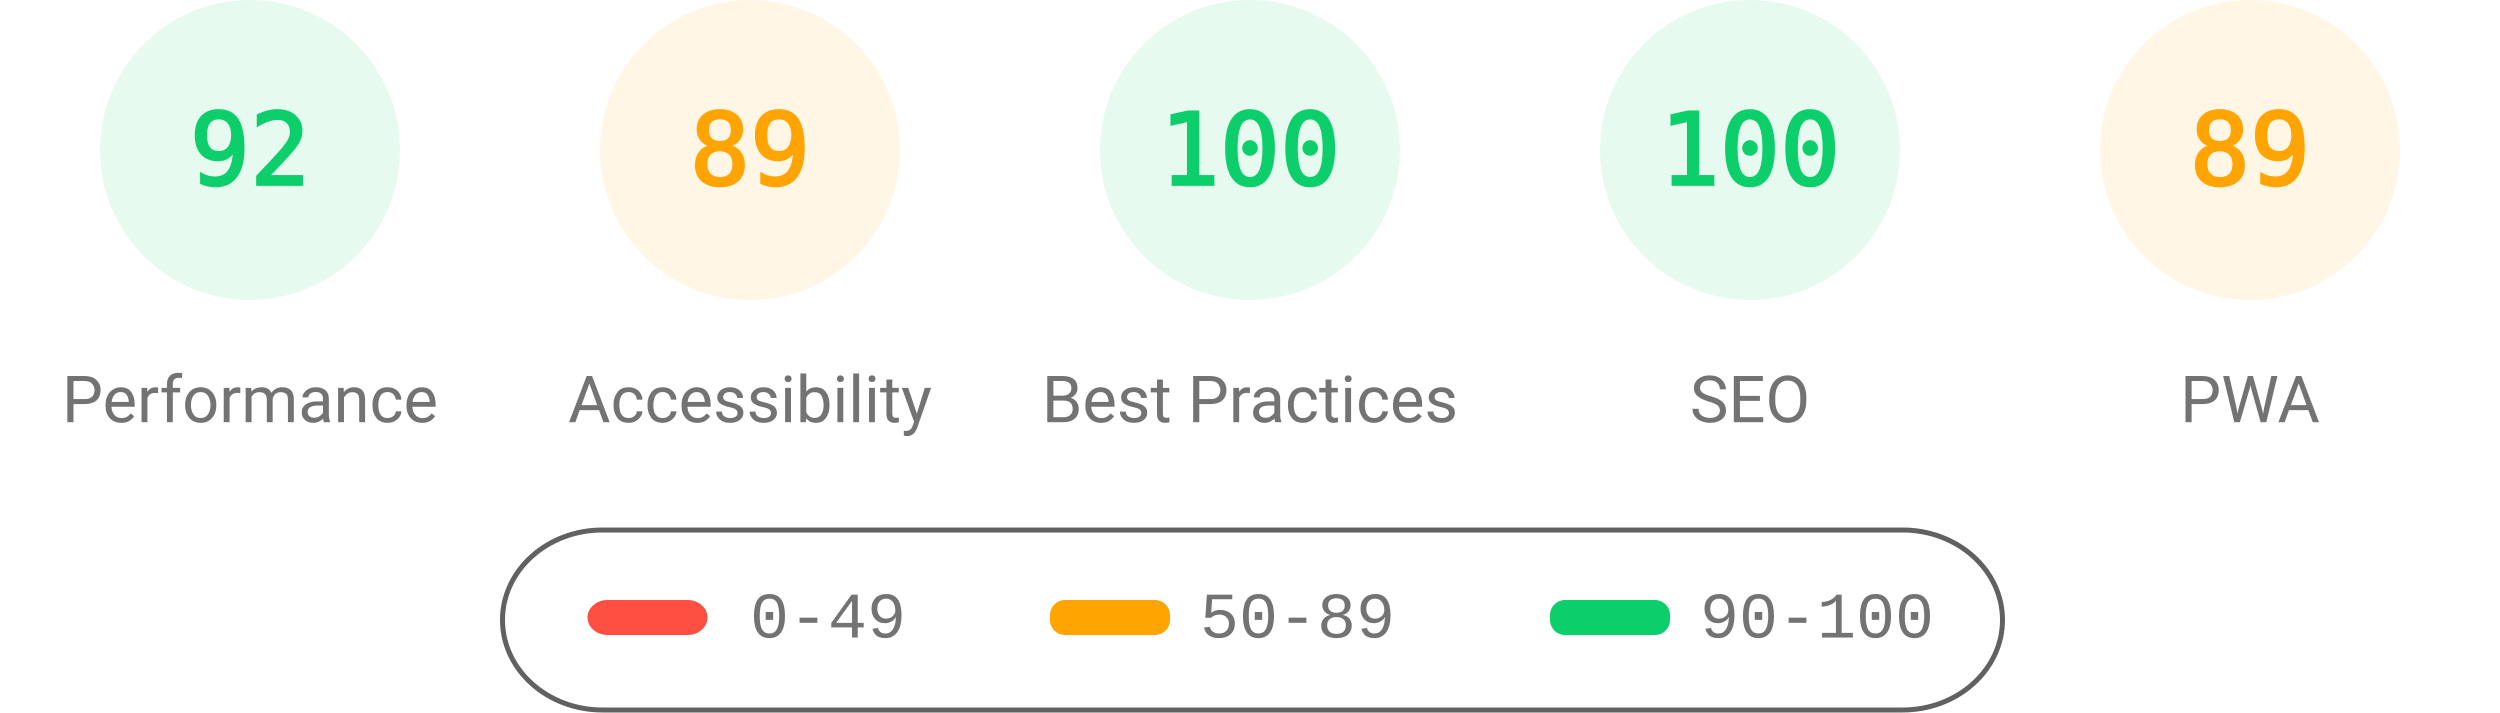
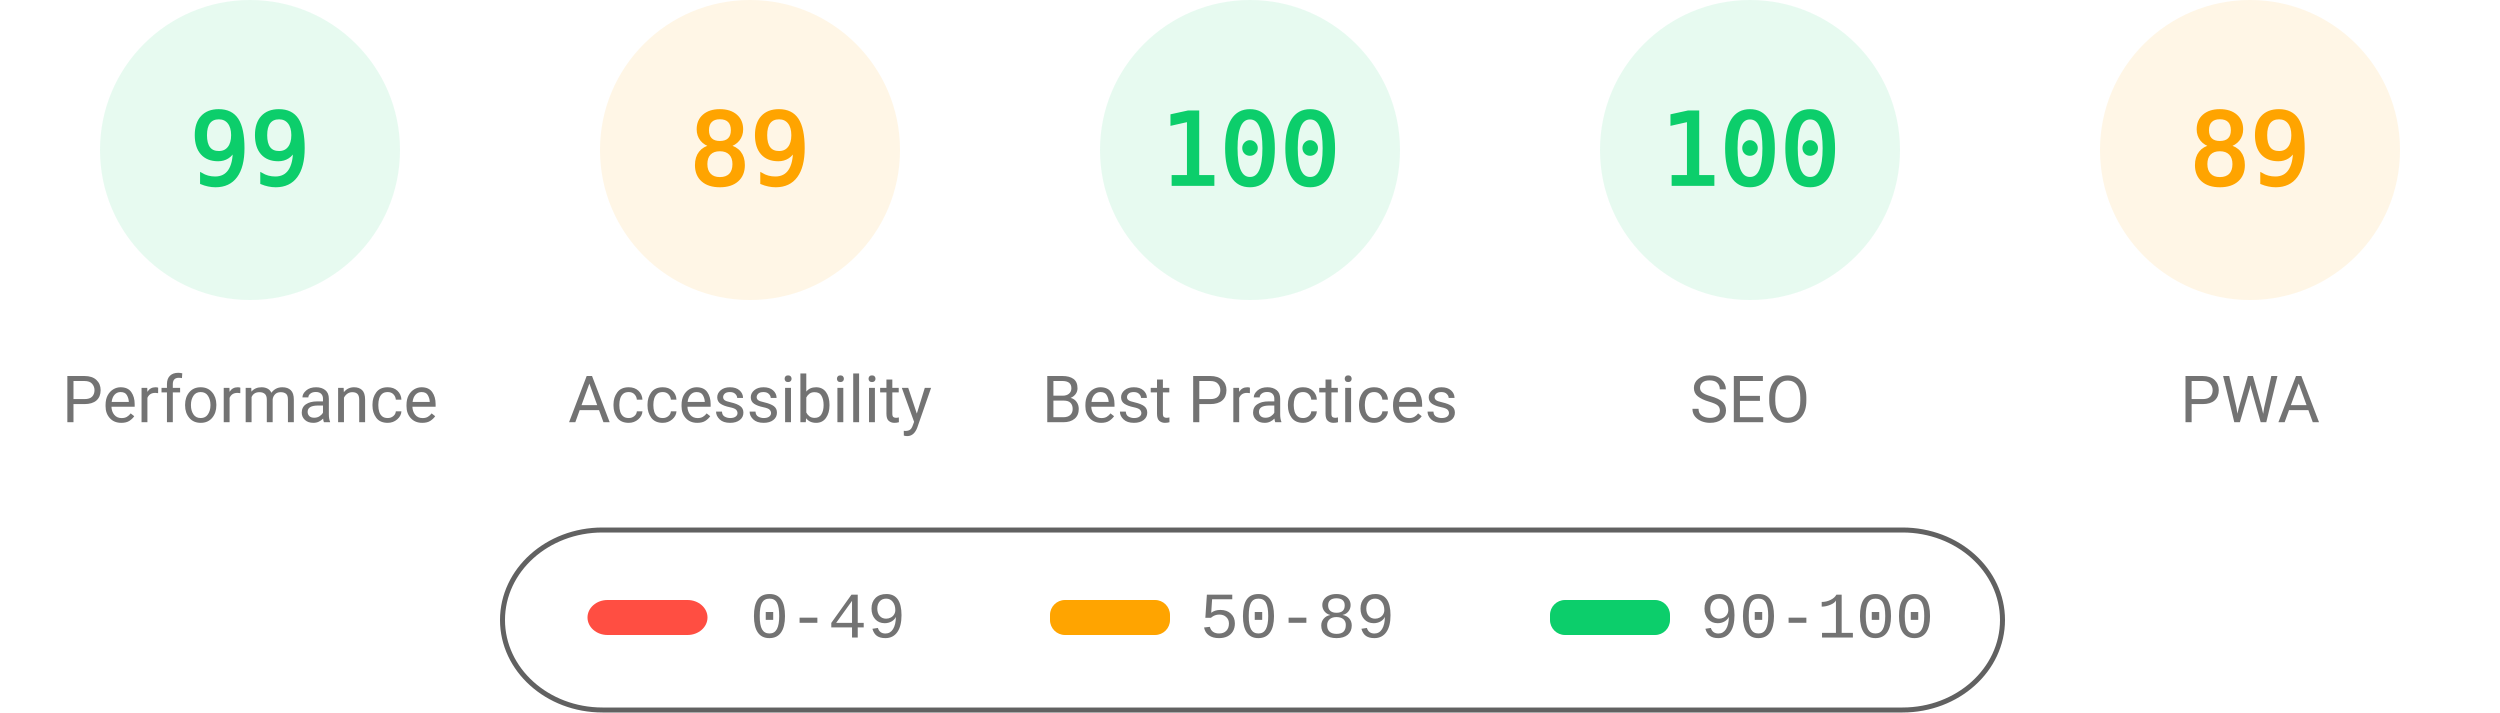
<svg xmlns="http://www.w3.org/2000/svg" fill="none" width="1000" height="285">
  <style>.gauge-base{opacity:.1}.gauge-arc{fill:none;animation-delay:250ms;stroke-linecap:round;transform:rotate(-90deg);transform-origin:100px 60px;animation:load-gauge 1s ease forwards}.guage-text{font-size:40px;font-family:monospace;text-align:center}.guage-red{color:#ff4e42;fill:#ff4e42;stroke:#ff4e42}.guage-orange{color:#ffa400;fill:#ffa400;stroke:#ffa400}.guage-green{color:#0cce6b;fill:#0cce6b;stroke:#0cce6b}.guage-undefined{color:#5c5c5c;fill:#5c5c5c;stroke:#5c5c5c}.guage-title{color:#737373;fill:#737373;stroke:none;font-size:26px;line-height:26px;font-family:Roboto,Halvetica,Arial,sans-serif}@keyframes load-gauge{from{stroke-dasharray:0 352.858}}</style>
  <svg class="guage-div guage-perf guage-green" viewBox="0 0 200 200" width="200" height="200">
    <circle class="gauge-base" r="56" cx="100" cy="60" stroke-width="8" />
-     <circle class="gauge-arc guage-arc-1" r="56" cx="100" cy="60" stroke-width="8" style="stroke-dasharray:323.709,351.858" />
-     <text class="guage-text" x="100" y="60" alignment-baseline="central" dominant-baseline="central" text-anchor="middle">92</text>
+     <circle class="gauge-arc guage-arc-1" r="56" cx="100" cy="60" stroke-width="8" style="stroke-dasharray:348.339,351.858" />
+     <text class="guage-text" x="100" y="60" alignment-baseline="central" dominant-baseline="central" text-anchor="middle">99</text>
    <text class="guage-title" x="100" y="160" alignment-baseline="central" dominant-baseline="central" text-anchor="middle">Performance</text>
  </svg>
  <svg class="guage-div guage-acc guage-orange" viewBox="0 0 200 200" width="200" height="200" x="200">
    <circle class="gauge-base" r="56" cx="100" cy="60" stroke-width="8" />
    <circle class="gauge-arc guage-arc-2" r="56" cx="100" cy="60" stroke-width="8" style="stroke-dasharray:313.154,351.858" />
    <text class="guage-text" x="100" y="60" alignment-baseline="central" dominant-baseline="central" text-anchor="middle">89</text>
    <text class="guage-title" x="100" y="160" alignment-baseline="central" dominant-baseline="central" text-anchor="middle">Accessibility</text>
  </svg>
  <svg class="guage-div guage-best guage-green" viewBox="0 0 200 200" width="200" height="200" x="400">
    <circle class="gauge-base" r="56" cx="100" cy="60" stroke-width="8" />
    <circle class="gauge-arc guage-arc-3" r="56" cx="100" cy="60" stroke-width="8" style="stroke-dasharray:351.858,351.858" />
    <text class="guage-text" x="100" y="60" alignment-baseline="central" dominant-baseline="central" text-anchor="middle">100</text>
    <text class="guage-title" x="100" y="160" alignment-baseline="central" dominant-baseline="central" text-anchor="middle">Best Practices</text>
  </svg>
  <svg class="guage-div guage-seo guage-green" viewBox="0 0 200 200" width="200" height="200" x="600">
    <circle class="gauge-base" r="56" cx="100" cy="60" stroke-width="8" />
    <circle class="gauge-arc guage-arc-4" r="56" cx="100" cy="60" stroke-width="8" style="stroke-dasharray:351.858,351.858" />
    <text class="guage-text" x="100" y="60" alignment-baseline="central" dominant-baseline="central" text-anchor="middle">100</text>
    <text class="guage-title" x="100" y="160" alignment-baseline="central" dominant-baseline="central" text-anchor="middle">SEO</text>
  </svg>
  <svg class="guage-div guage-pwa guage-orange" viewBox="0 0 200 200" width="200" height="200" x="800">
    <circle class="gauge-base" r="56" cx="100" cy="60" stroke-width="8" />
    <circle class="gauge-arc guage-arc-4" r="56" cx="100" cy="60" stroke-width="8" style="stroke-dasharray:313.154,351.858" />
    <text class="guage-text" x="100" y="60" alignment-baseline="central" dominant-baseline="central" text-anchor="middle">89</text>
    <text class="guage-title" x="100" y="160" alignment-baseline="central" dominant-baseline="central" text-anchor="middle">PWA</text>
  </svg>
  <svg width="604" height="76" x="200" y="210">
    <path fill="none" id="canvas_background" d="M-1-1h604v80H-1z" />
    <rect fill-opacity="0" stroke="#616161" stroke-width="2" rx="40" id="svg_2" height="72" width="600" y="2" x="1" fill="#000" />
    <rect stroke="#000" rx="8" id="svg_3" height="14" width="48" y="30" x="35" stroke-opacity="null" stroke-width="0" fill="#ff4e42" />
    <rect stroke="#000" rx="6" id="svg_4" height="14" width="48" y="30" x="220" stroke-opacity="null" stroke-width="0" fill="#ffa400" />
    <rect stroke="#000" rx="6" id="svg_5" height="14" width="48" y="30" x="420" stroke-opacity="null" stroke-width="0" fill="#0cce6b" />
    <text xml:space="preserve" text-anchor="start" font-family="'Courier New', Courier, monospace" font-size="26" id="svg_6" y="45" x="100" stroke-opacity="null" stroke-width="0" stroke="#000" fill="#737373">0-49</text>
    <text xml:space="preserve" text-anchor="start" font-family="'Courier New', Courier, monospace" font-size="26" id="svg_7" y="45" x="280" stroke-opacity="null" stroke-width="0" stroke="#000" fill="#737373">50-89</text>
    <text xml:space="preserve" text-anchor="start" font-family="'Courier New', Courier, monospace" font-size="26" id="svg_8" y="45" x="480" stroke-opacity="null" stroke-width="0" stroke="#000" fill="#737373">90-100</text>
  </svg>
</svg>
